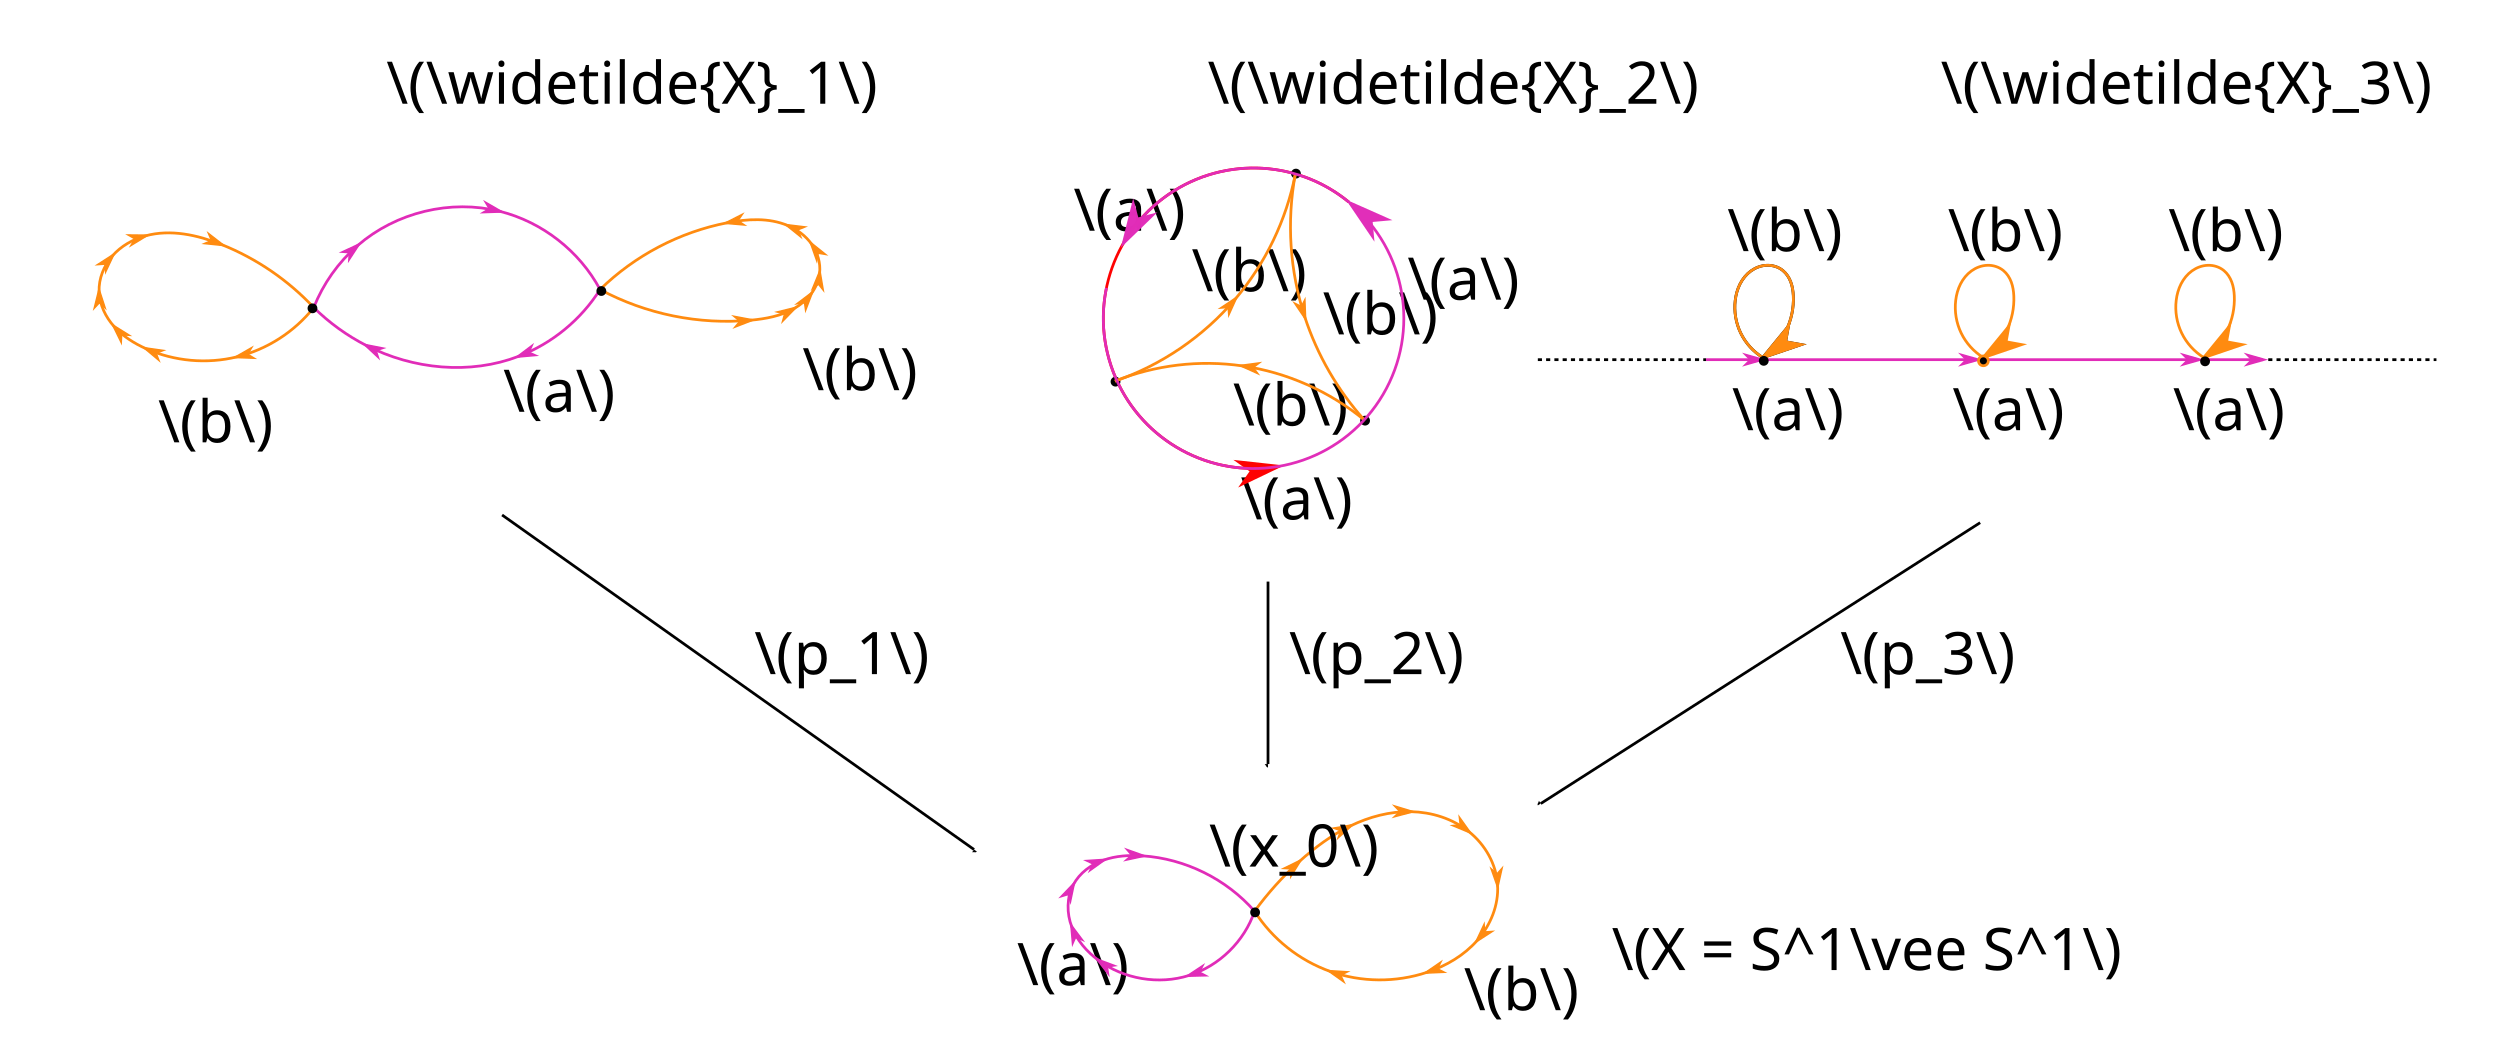
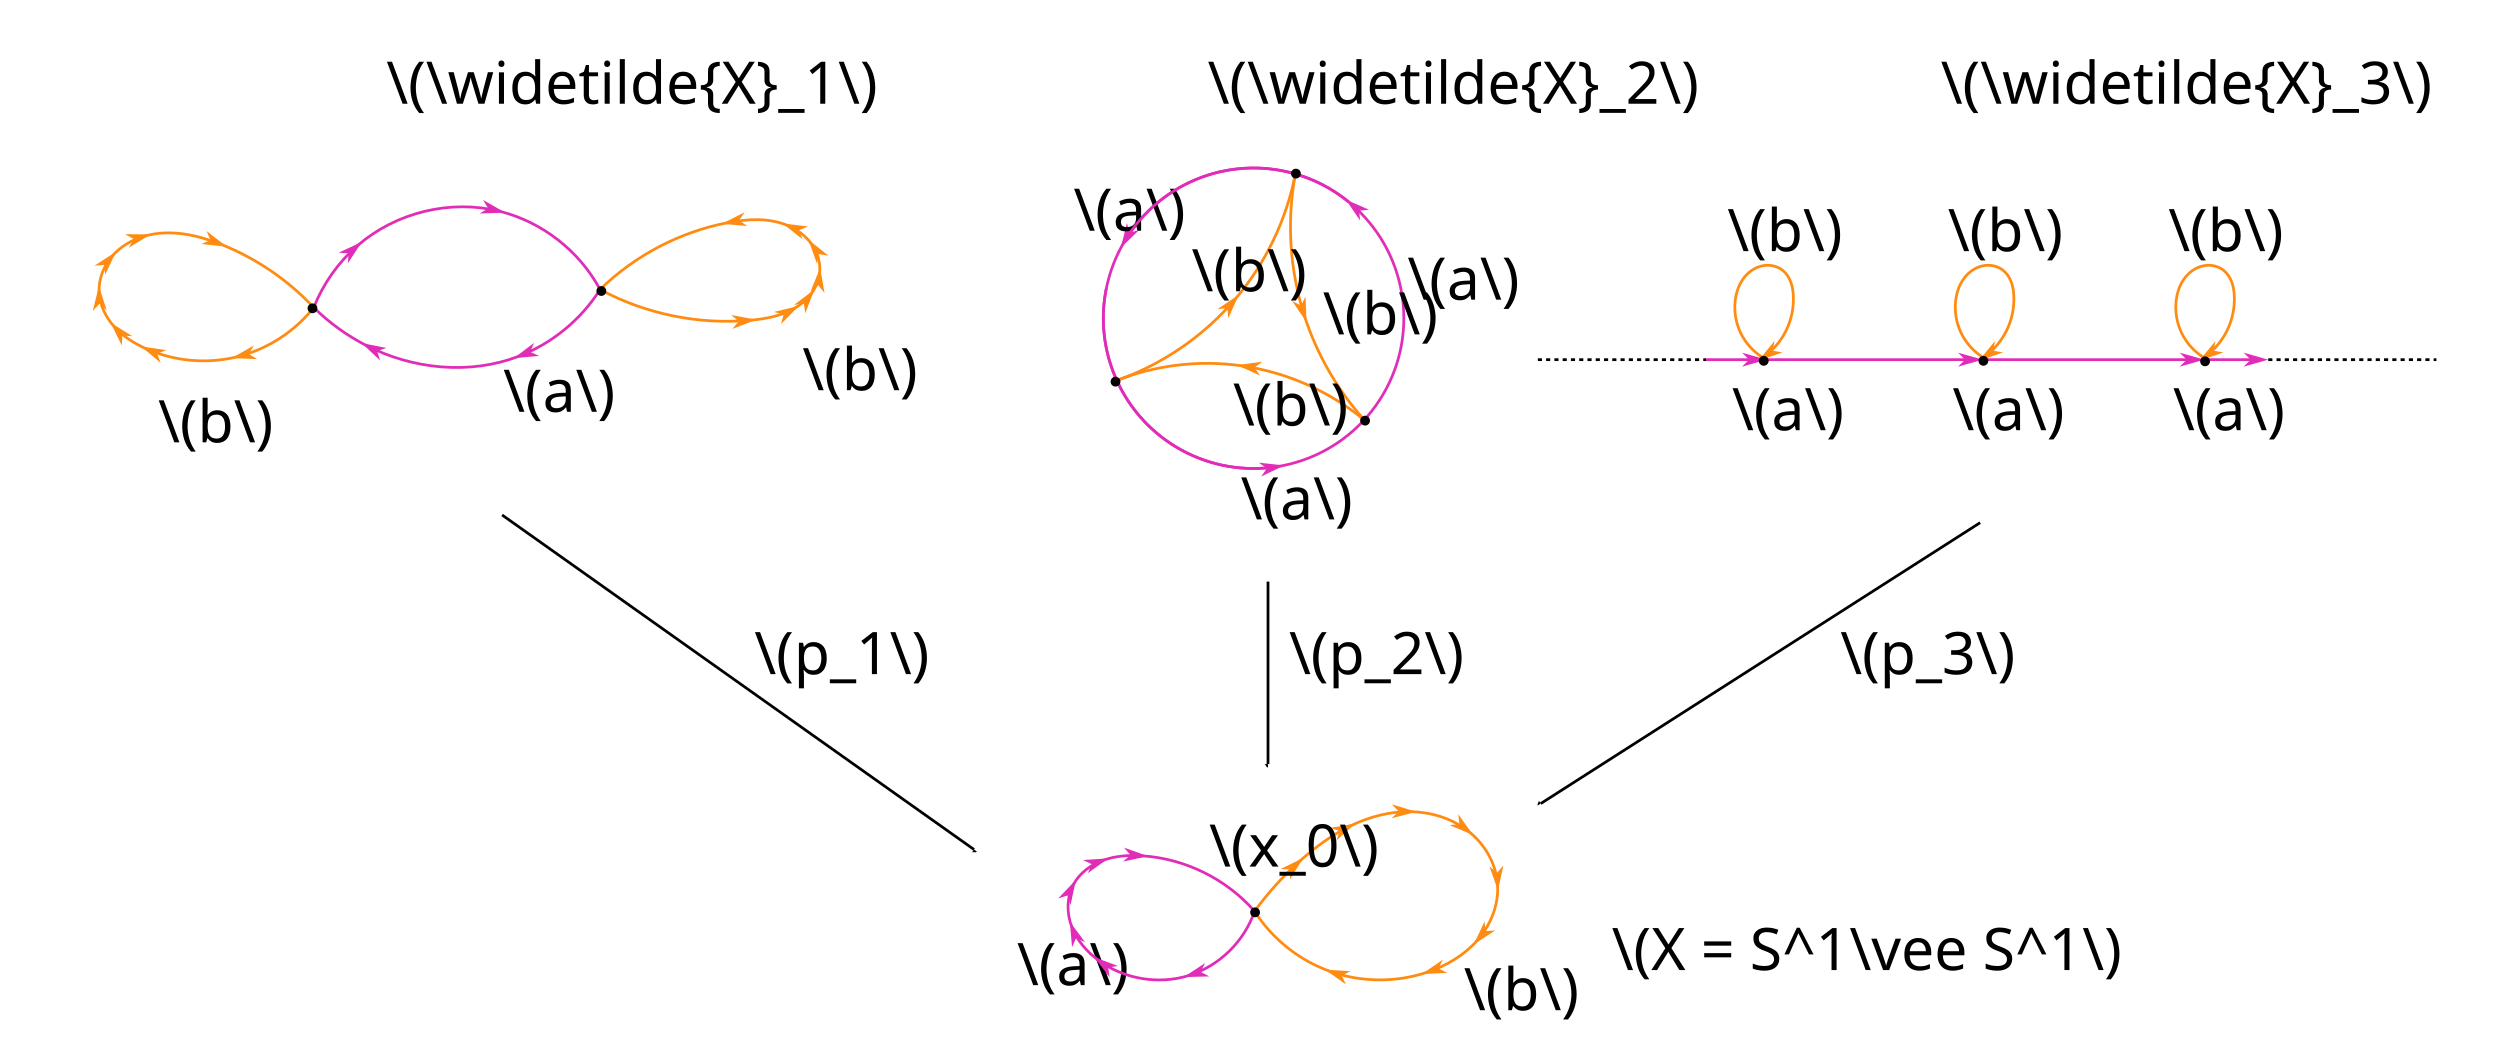
<svg xmlns="http://www.w3.org/2000/svg" width="240mm" height="100mm" viewBox="0 0 240 100" version="1.1" id="svg8">
  <defs id="defs2">
    <marker style="overflow:visible" id="marker1576" refX="0" refY="0" orient="auto">
      <path transform="matrix(-0.4,0,0,-0.4,-4,0)" style="fill:context-stroke;fill-rule:evenodd;stroke:context-stroke;stroke-width:1pt" d="M 0,0 5,-5 -12.5,0 5,5 Z" id="path1324" />
    </marker>
    <marker style="overflow:visible" id="marker2439" refX="0" refY="0" orient="auto">
      <path transform="matrix(-0.4,0,0,-0.4,-4,0)" style="fill:context-stroke;fill-rule:evenodd;stroke:context-stroke;stroke-width:1pt" d="M 0,0 5,-5 -12.5,0 5,5 Z" id="path2185" />
    </marker>
    <marker style="overflow:visible" id="Arrow1Mstart" refX="0" refY="0" orient="auto">
      <path transform="matrix(0.4,0,0,0.4,4,0)" style="fill:context-stroke;fill-rule:evenodd;stroke:context-stroke;stroke-width:1pt" d="M 0,0 5,-5 -12.5,0 5,5 Z" id="path2888" />
    </marker>
    <marker style="overflow:visible" id="Arrow1Mend" refX="0" refY="0" orient="auto">
      <path transform="matrix(-0.4,0,0,-0.4,-4,0)" style="fill:context-stroke;fill-rule:evenodd;stroke:context-stroke;stroke-width:1pt" d="M 0,0 5,-5 -12.5,0 5,5 Z" id="path2891" />
    </marker>
    <marker style="overflow:visible" id="Arrow2Lend" refX="0" refY="0" orient="auto">
      <path transform="matrix(-1.1,0,0,-1.1,-1.1,0)" d="M 8.719,4.034 -2.207,0.016 8.719,-4.002 c -1.745,2.372 -1.735,5.617 -6e-7,8.035 z" style="fill:context-stroke;fill-rule:evenodd;stroke:context-stroke;stroke-width:0.625;stroke-linejoin:round" id="path2903" />
    </marker>
    <marker style="overflow:visible" id="Arrow1Lstart" refX="0" refY="0" orient="auto">
      <path transform="matrix(0.8,0,0,0.8,10,0)" style="fill:context-stroke;fill-rule:evenodd;stroke:context-stroke;stroke-width:1pt" d="M 0,0 5,-5 -12.5,0 5,5 Z" id="path2882" />
    </marker>
    <marker style="overflow:visible" id="marker4571" refX="0" refY="0" orient="auto">
      <path transform="matrix(-0.8,0,0,-0.8,-10,0)" style="fill:context-stroke;fill-rule:evenodd;stroke:context-stroke;stroke-width:1pt" d="M 0,0 5,-5 -12.5,0 5,5 Z" id="path4569" />
    </marker>
    <marker style="overflow:visible" id="marker4561" refX="0" refY="0" orient="auto">
      <path transform="matrix(-0.8,0,0,-0.8,-10,0)" style="fill:context-stroke;fill-rule:evenodd;stroke:context-stroke;stroke-width:1pt" d="M 0,0 5,-5 -12.5,0 5,5 Z" id="path4559" />
    </marker>
    <marker style="overflow:visible" id="Arrow1Lend" refX="0" refY="0" orient="auto">
      <path transform="matrix(-0.8,0,0,-0.8,-10,0)" style="fill:context-stroke;fill-rule:evenodd;stroke:context-stroke;stroke-width:1pt" d="M 0,0 5,-5 -12.5,0 5,5 Z" id="path2885" />
    </marker>
    <marker style="overflow:visible" id="Arrow1Mstart-4" refX="0" refY="0" orient="auto">
      <path transform="matrix(0.4,0,0,0.4,4,0)" style="fill:context-stroke;fill-rule:evenodd;stroke:context-stroke;stroke-width:1pt" d="M 0,0 5,-5 -12.5,0 5,5 Z" id="path2888-4" />
    </marker>
    <marker style="overflow:visible" id="Arrow1Mstart-4-0" refX="0" refY="0" orient="auto">
      <path transform="matrix(0.4,0,0,0.4,4,0)" style="fill:context-stroke;fill-rule:evenodd;stroke:context-stroke;stroke-width:1pt" d="M 0,0 5,-5 -12.5,0 5,5 Z" id="path2888-4-2" />
    </marker>
    <marker style="overflow:visible" id="Arrow1Mstart-4-0-9" refX="0" refY="0" orient="auto">
      <path transform="matrix(0.4,0,0,0.4,4,0)" style="fill:context-stroke;fill-rule:evenodd;stroke:context-stroke;stroke-width:1pt" d="M 0,0 5,-5 -12.5,0 5,5 Z" id="path2888-4-2-0" />
    </marker>
    <marker style="overflow:visible" id="marker2439-5" refX="0" refY="0" orient="auto">
      <path transform="matrix(-0.4,0,0,-0.4,-4,0)" style="fill:context-stroke;fill-rule:evenodd;stroke:context-stroke;stroke-width:1pt" d="M 0,0 5,-5 -12.5,0 5,5 Z" id="path2185-6" />
    </marker>
    <marker id="marker-arrow-2.654" orient="auto-start-reverse" refY="0" refX="0" markerHeight="3" markerWidth="2">
      <g transform="scale(0.8573725)" id="g1053">
        <path d="M -1.554,2.072 C -1.425,1.295 0,0.13 0.389,0 0,-0.13 -1.425,-1.295 -1.554,-2.072" style="fill:none;stroke:#000000;stroke-width:{0.6};stroke-linecap:round;stroke-linejoin:round;stroke-miterlimit:10;stroke-dasharray:none;stroke-opacity:1�        inkscape:connector-curvature=" id="path1051" />

+ 
+ 
0" /&gt;
   </g>
    </marker>
    <marker id="marker-arrow-2.654-2" orient="auto-start-reverse" refY="0" refX="0" markerHeight="3" markerWidth="2">
      <g transform="scale(0.8573725)" id="g1949">
        <path d="M -1.554,2.072 C -1.425,1.295 0,0.13 0.389,0 0,-0.13 -1.425,-1.295 -1.554,-2.072" style="fill:none;stroke:#000000;stroke-width:{0.6};stroke-linecap:round;stroke-linejoin:round;stroke-miterlimit:10;stroke-dasharray:none;stroke-opacity:1�        inkscape:connector-curvature=" id="path1947" />

+ 
+ 
0" /&gt;
   </g>
    </marker>
    <marker id="marker-arrow-2.654-27" orient="auto-start-reverse" refY="0" refX="0" markerHeight="3" markerWidth="2">
      <g transform="scale(0.8573725)" id="g1989">
        <path d="M -1.554,2.072 C -1.425,1.295 0,0.13 0.389,0 0,-0.13 -1.425,-1.295 -1.554,-2.072" style="fill:none;stroke:#000000;stroke-width:{0.6};stroke-linecap:round;stroke-linejoin:round;stroke-miterlimit:10;stroke-dasharray:none;stroke-opacity:1�        inkscape:connector-curvature=" id="path1987" />

+ 
+ 
0" /&gt;
   </g>
    </marker>
    <marker id="marker-arrow-1.0" orient="auto-start-reverse" refY="0" refX="0" markerHeight="3" markerWidth="2">
      <g transform="scale(1.393333)" id="g1088">
        <path d="M -1.554,2.072 C -1.425,1.295 0,0.13 0.389,0 0,-0.13 -1.425,-1.295 -1.554,-2.072" style="fill:none;stroke:#000000;stroke-width:{0.6};stroke-linecap:round;stroke-linejoin:round;stroke-miterlimit:10;stroke-dasharray:none;stroke-opacity:1�        inkscape:connector-curvature=" id="path1086" />
+ 
+ 
0" /&gt;
   </g>
    </marker>
    <marker id="marker-arrow-1.0-7" orient="auto-start-reverse" refY="0" refX="0" markerHeight="3" markerWidth="2">
      <g transform="scale(1.393333)" id="g1128">
        <path d="M -1.554,2.072 C -1.425,1.295 0,0.13 0.389,0 0,-0.13 -1.425,-1.295 -1.554,-2.072" style="fill:none;stroke:#000000;stroke-width:{0.6};stroke-linecap:round;stroke-linejoin:round;stroke-miterlimit:10;stroke-dasharray:none;stroke-opacity:1�        inkscape:connector-curvature=" id="path1126" />
+ 
+ 
0" /&gt;
   </g>
    </marker>
    <marker id="marker-arrow-1.0-9" orient="auto-start-reverse" refY="0" refX="0" markerHeight="3" markerWidth="2">
      <g transform="scale(1.393333)" id="g1168">
        <path d="M -1.554,2.072 C -1.425,1.295 0,0.13 0.389,0 0,-0.13 -1.425,-1.295 -1.554,-2.072" style="fill:none;stroke:#000000;stroke-width:{0.6};stroke-linecap:round;stroke-linejoin:round;stroke-miterlimit:10;stroke-dasharray:none;stroke-opacity:1�        inkscape:connector-curvature=" id="path1166" />
+ 
+ 
0" /&gt;
   </g>
    </marker>
  </defs>
  <g id="layer1" transform="translate(0,-177)">
+     <path style="font-variation-settings:normal;opacity:0.99;vector-effect:none;fill:none;fill-opacity:1;fill-rule:evenodd;stroke:#e12cb8;stroke-width:0.265;stroke-linecap:butt;stroke-linejoin:round;stroke-miterlimit:4;stroke-dasharray:none;stroke-dashoffset:0;stroke-opacity:1;-inkscape-stroke:none;marker-start:url(#Arrow1Mstart);stop-color:#000000;stop-opacity:1" id="path3471" d="m 107.853,200.339 a 14.424,14.424 0 0 1 9.912,-6.979 14.424,14.424 0 0 1 11.734,3.045" />
+     <path style="fill:none;stroke:#ff8b10;stroke-width:0.265px;stroke-linecap:butt;stroke-linejoin:miter;stroke-opacity:1;marker-mid:url(#Arrow1Mend)" d="m 130.987,217.335 c -3.332,-2.762 -7.434,-4.586 -11.717,-5.208 -4.114,-0.598 -8.383,-0.088 -12.24,1.462" id="path3560" />
+     <path style="fill:none;stroke:#ff8b10;stroke-width:0.265;stroke-linecap:butt;stroke-linejoin:miter;stroke-miterlimit:4;stroke-dasharray:none;stroke-opacity:1;marker-mid:url(#Arrow1Mstart)" d="m 130.987,217.335 c -2.566,-2.857 -4.53,-6.253 -5.725,-9.902 -1.441,-4.398 -1.757,-9.158 -0.911,-13.708" id="path3377" />
+     <path style="fill:none;stroke:#ff8b10;stroke-width:0.265px;stroke-linecap:butt;stroke-linejoin:miter;stroke-opacity:1;marker-mid:url(#Arrow1Mend)" d="m 107.029,213.589 c 4.465,-1.529 8.504,-4.283 11.558,-7.882 2.898,-3.417 4.904,-7.585 5.764,-11.982" id="path4804" />
+     <path style="font-variation-settings:normal;opacity:0.99;vector-effect:none;fill:none;fill-opacity:1;fill-rule:evenodd;stroke:#e12cb8;stroke-width:0.265;stroke-linecap:butt;stroke-linejoin:round;stroke-miterlimit:4;stroke-dasharray:none;stroke-dashoffset:0;stroke-opacity:1;-inkscape-stroke:none;marker-start:url(#Arrow1Mstart);stop-color:#000000;stop-opacity:1" id="path3271" d="m 129.59,196.481 a 14.424,14.424 0 0 1 3.186,18.384 14.424,14.424 0 0 1 -17.617,6.147 14.424,14.424 0 0 1 -8.942,-16.376" />
    <text xml:space="preserve" style="font-size:5.644px;line-height:1.25;font-family:sans-serif;letter-spacing:0px;word-spacing:0px;stroke-width:0.265" x="166.264" y="218.299" id="text2090">
      <tspan id="tspan2088" style="stroke-width:0.265" x="166.264" y="218.299">\(a\)</tspan>
    </text>
    <text xml:space="preserve" style="font-size:5.644px;line-height:1.25;font-family:sans-serif;letter-spacing:0px;word-spacing:0px;stroke-width:0.265" x="119.096" y="226.859" id="text2090-3">
      <tspan id="tspan2088-9" style="stroke-width:0.265" x="119.096" y="226.859">\(a\)</tspan>
    </text>
    <text xml:space="preserve" style="font-size:5.644px;line-height:1.25;font-family:sans-serif;letter-spacing:0px;word-spacing:0px;stroke-width:0.265" x="135.108" y="205.765" id="text2090-7">
      <tspan id="tspan2088-3" style="stroke-width:0.265" x="135.108" y="205.765">\(a\)</tspan>
    </text>
    <text xml:space="preserve" style="font-size:5.644px;line-height:1.25;font-family:sans-serif;letter-spacing:0px;word-spacing:0px;stroke-width:0.265" x="103.051" y="199.146" id="text2090-75">
      <tspan id="tspan2088-0" style="stroke-width:0.265" x="103.051" y="199.146">\(a\)</tspan>
    </text>
    <text xml:space="preserve" style="font-size:5.644px;line-height:1.25;font-family:sans-serif;letter-spacing:0px;word-spacing:0px;stroke-width:0.265" x="187.431" y="218.299" id="text2824">
      <tspan id="tspan2822" style="stroke-width:0.265" x="187.431" y="218.299">\(a\)</tspan>
    </text>
    <text xml:space="preserve" style="font-size:5.644px;line-height:1.25;font-family:sans-serif;letter-spacing:0px;word-spacing:0px;stroke-width:0.265" x="208.598" y="218.299" id="text2828">
      <tspan id="tspan2826" style="stroke-width:0.265" x="208.598" y="218.299">\(a\)</tspan>
    </text>
-     <path style="fill:none;stroke:#000000;stroke-width:0.265px;stroke-linecap:butt;stroke-linejoin:miter;stroke-opacity:1;marker-end:url(#Arrow1Lend)" d="m 169.231,211.326 c -0.913,-0.564 -1.661,-1.393 -2.127,-2.359 -0.466,-0.967 -0.65,-2.068 -0.522,-3.133 0.065,-0.546 0.212,-1.085 0.461,-1.574 0.25,-0.49 0.604,-0.93 1.05,-1.252 0.446,-0.322 0.983,-0.523 1.533,-0.539 0.549,-0.017 1.108,0.156 1.533,0.505 0.349,0.286 0.6,0.681 0.757,1.104 0.157,0.423 0.223,0.876 0.244,1.327 0.053,1.148 -0.19,2.309 -0.7,3.339 -0.509,1.03 -1.284,1.928 -2.229,2.583" id="path2878" />
-     <path style="fill:none;stroke:#ff8b10;stroke-width:0.265px;stroke-linecap:butt;stroke-linejoin:miter;stroke-opacity:1;marker-end:url(#Arrow1Lend)" d="m 169.231,211.326 c -0.913,-0.564 -1.661,-1.393 -2.127,-2.359 -0.466,-0.967 -0.65,-2.068 -0.522,-3.133 0.065,-0.546 0.212,-1.085 0.461,-1.574 0.25,-0.49 0.604,-0.93 1.05,-1.252 0.446,-0.322 0.983,-0.523 1.533,-0.539 0.549,-0.017 1.108,0.156 1.533,0.505 0.349,0.286 0.6,0.681 0.757,1.104 0.157,0.423 0.223,0.876 0.244,1.327 0.053,1.148 -0.19,2.309 -0.7,3.339 -0.509,1.03 -1.284,1.928 -2.229,2.583" id="path3475" />
+     <path style="fill:none;stroke:#ff8b10;stroke-width:0.265;stroke-linecap:butt;stroke-linejoin:miter;stroke-miterlimit:4;stroke-dasharray:none;stroke-opacity:1;marker-end:url(#Arrow1Mend)" d="m 169.231,211.326 c -0.913,-0.564 -1.661,-1.393 -2.127,-2.359 -0.466,-0.967 -0.65,-2.068 -0.522,-3.133 0.065,-0.546 0.212,-1.085 0.461,-1.574 0.25,-0.49 0.604,-0.93 1.05,-1.252 0.446,-0.322 0.983,-0.523 1.533,-0.539 0.549,-0.017 1.108,0.156 1.533,0.505 0.349,0.286 0.6,0.681 0.757,1.104 0.157,0.423 0.223,0.876 0.244,1.327 0.053,1.148 -0.19,2.309 -0.7,3.339 -0.509,1.03 -1.284,1.928 -2.229,2.583" id="path3475" />
    <text xml:space="preserve" style="font-size:5.644px;line-height:1.25;font-family:sans-serif;letter-spacing:0px;word-spacing:0px;stroke-width:0.265" x="165.821" y="201.112" id="text3643">
      <tspan id="tspan3641" style="stroke-width:0.265" x="165.821" y="201.112">\(b\)</tspan>
    </text>
    <text xml:space="preserve" style="font-size:5.644px;line-height:1.25;font-family:sans-serif;letter-spacing:0px;word-spacing:0px;stroke-width:0.265" x="114.388" y="204.963" id="text3643-4">
      <tspan id="tspan3641-5" style="stroke-width:0.265" x="114.388" y="204.963">\(b\)</tspan>
    </text>
    <text xml:space="preserve" style="font-size:5.644px;line-height:1.25;font-family:sans-serif;letter-spacing:0px;word-spacing:0px;stroke-width:0.265" x="126.986" y="209.099" id="text3643-8">
      <tspan id="tspan3641-6" style="stroke-width:0.265" x="126.986" y="209.099">\(b\)</tspan>
    </text>
    <text xml:space="preserve" style="font-size:5.644px;line-height:1.25;font-family:sans-serif;letter-spacing:0px;word-spacing:0px;stroke-width:0.265" x="118.362" y="217.851" id="text3643-2">
      <tspan id="tspan3641-51" style="stroke-width:0.265" x="118.362" y="217.851">\(b\)</tspan>
    </text>
-     <path style="fill:none;stroke:#ff8b10;stroke-width:0.265px;stroke-linecap:butt;stroke-linejoin:miter;stroke-opacity:1;marker-end:url(#Arrow1Lend)" d="m 190.397,211.326 c -0.913,-0.564 -1.661,-1.393 -2.127,-2.359 -0.466,-0.967 -0.65,-2.068 -0.522,-3.133 0.065,-0.546 0.212,-1.085 0.461,-1.574 0.25,-0.49 0.604,-0.93 1.05,-1.252 0.446,-0.322 0.983,-0.523 1.533,-0.539 0.549,-0.017 1.108,0.156 1.533,0.505 0.349,0.286 0.6,0.681 0.757,1.104 0.157,0.423 0.223,0.876 0.244,1.327 0.053,1.148 -0.19,2.309 -0.7,3.339 -0.509,1.03 -1.284,1.928 -2.229,2.583" id="path4483" />
+     <path style="fill:none;stroke:#ff8b10;stroke-width:0.265;stroke-linecap:butt;stroke-linejoin:miter;stroke-opacity:1;marker-end:url(#Arrow1Mend);stroke-miterlimit:4;stroke-dasharray:none" d="m 190.397,211.326 c -0.913,-0.564 -1.661,-1.393 -2.127,-2.359 -0.466,-0.967 -0.65,-2.068 -0.522,-3.133 0.065,-0.546 0.212,-1.085 0.461,-1.574 0.25,-0.49 0.604,-0.93 1.05,-1.252 0.446,-0.322 0.983,-0.523 1.533,-0.539 0.549,-0.017 1.108,0.156 1.533,0.505 0.349,0.286 0.6,0.681 0.757,1.104 0.157,0.423 0.223,0.876 0.244,1.327 0.053,1.148 -0.19,2.309 -0.7,3.339 -0.509,1.03 -1.284,1.928 -2.229,2.583" id="path4483" />
    <text xml:space="preserve" style="font-size:5.644px;line-height:1.25;font-family:sans-serif;letter-spacing:0px;word-spacing:0px;stroke-width:0.265" x="186.987" y="201.112" id="text4491">
      <tspan id="tspan4489" style="stroke-width:0.265" x="186.987" y="201.112">\(b\)</tspan>
    </text>
-     <path style="fill:none;stroke:#ff8b10;stroke-width:0.265px;stroke-linecap:butt;stroke-linejoin:miter;stroke-opacity:1;marker-end:url(#Arrow1Lend)" d="m 211.564,211.326 c -0.913,-0.564 -1.661,-1.393 -2.127,-2.359 -0.466,-0.967 -0.65,-2.068 -0.522,-3.133 0.065,-0.546 0.212,-1.085 0.461,-1.574 0.25,-0.49 0.604,-0.93 1.05,-1.252 0.446,-0.322 0.983,-0.523 1.533,-0.539 0.549,-0.017 1.108,0.156 1.533,0.505 0.349,0.286 0.6,0.681 0.757,1.104 0.157,0.423 0.223,0.876 0.244,1.327 0.053,1.148 -0.19,2.309 -0.7,3.339 -0.509,1.03 -1.284,1.928 -2.229,2.583" id="path4493" />
+     <path style="fill:none;stroke:#ff8b10;stroke-width:0.265;stroke-linecap:butt;stroke-linejoin:miter;stroke-opacity:1;marker-end:url(#Arrow1Mend);stroke-miterlimit:4;stroke-dasharray:none" d="m 211.564,211.326 c -0.913,-0.564 -1.661,-1.393 -2.127,-2.359 -0.466,-0.967 -0.65,-2.068 -0.522,-3.133 0.065,-0.546 0.212,-1.085 0.461,-1.574 0.25,-0.49 0.604,-0.93 1.05,-1.252 0.446,-0.322 0.983,-0.523 1.533,-0.539 0.549,-0.017 1.108,0.156 1.533,0.505 0.349,0.286 0.6,0.681 0.757,1.104 0.157,0.423 0.223,0.876 0.244,1.327 0.053,1.148 -0.19,2.309 -0.7,3.339 -0.509,1.03 -1.284,1.928 -2.229,2.583" id="path4493" />
    <text xml:space="preserve" style="font-size:5.644px;line-height:1.25;font-family:sans-serif;letter-spacing:0px;word-spacing:0px;stroke-width:0.265" x="208.154" y="201.112" id="text4501">
      <tspan id="tspan4499" style="stroke-width:0.265" x="208.154" y="201.112">\(b\)</tspan>
    </text>
-     <path style="font-variation-settings:normal;opacity:0.99;vector-effect:none;fill:none;fill-opacity:1;fill-rule:evenodd;stroke:#fe0000;stroke-width:0.265;stroke-linecap:butt;stroke-linejoin:round;stroke-miterlimit:4;stroke-dasharray:none;stroke-dashoffset:0;stroke-opacity:1;-inkscape-stroke:none;marker-start:url(#Arrow1Lstart);stop-color:#000000;stop-opacity:1" id="path4557" d="m 122.77,221.77 a 14.424,14.424 0 0 1 -15.671,-8.508 14.424,14.424 0 0 1 4.573,-17.235 14.424,14.424 0 0 1 17.828,0.379" />
+     <path style="font-variation-settings:normal;opacity:0.99;vector-effect:none;fill:none;fill-opacity:1;fill-rule:evenodd;stroke:#e12cb8;stroke-width:0.265;stroke-linecap:butt;stroke-linejoin:round;stroke-miterlimit:4;stroke-dasharray:none;stroke-dashoffset:0;stroke-opacity:1;-inkscape-stroke:none;marker-start:url(#Arrow1Mstart);stop-color:#000000;stop-opacity:1" id="path4557" d="m 122.77,221.77 a 14.424,14.424 0 0 1 -15.671,-8.508 14.424,14.424 0 0 1 4.573,-17.235 14.424,14.424 0 0 1 17.828,0.379" />
    <path style="font-variation-settings:normal;opacity:0.99;vector-effect:none;fill:#000000;fill-opacity:1;fill-rule:evenodd;stroke:none;stroke-width:0.265;stroke-linecap:butt;stroke-linejoin:round;stroke-miterlimit:4;stroke-dasharray:none;stroke-dashoffset:0;stroke-opacity:1;-inkscape-stroke:none;stop-color:#000000;stop-opacity:1" id="path4609" d="m 124.88,193.62 a 0.471,0.471 0 0 1 -0.422,0.515 0.471,0.471 0 0 1 -0.516,-0.421 0.471,0.471 0 0 1 0.42,-0.516 0.471,0.471 0 0 1 0.517,0.419" />
    <path style="font-variation-settings:normal;opacity:0.99;vector-effect:none;fill:#000000;fill-opacity:1;fill-rule:evenodd;stroke:none;stroke-width:0.265;stroke-linecap:butt;stroke-linejoin:round;stroke-miterlimit:4;stroke-dasharray:none;stroke-dashoffset:0;stroke-opacity:1;-inkscape-stroke:none;stop-color:#000000;stop-opacity:1" id="path4609-1" d="m 107.559,213.593 a 0.471,0.471 0 0 1 -0.422,0.515 0.471,0.471 0 0 1 -0.516,-0.421 0.471,0.471 0 0 1 0.42,-0.516 0.471,0.471 0 0 1 0.517,0.419" />
    <path style="font-variation-settings:normal;opacity:0.99;vector-effect:none;fill:#000000;fill-opacity:1;fill-rule:evenodd;stroke:none;stroke-width:0.265;stroke-linecap:butt;stroke-linejoin:round;stroke-miterlimit:4;stroke-dasharray:none;stroke-dashoffset:0;stroke-opacity:1;-inkscape-stroke:none;stop-color:#000000;stop-opacity:1" id="path4609-0" d="m 131.516,217.335 a 0.471,0.471 0 0 1 -0.422,0.515 0.471,0.471 0 0 1 -0.516,-0.421 0.471,0.471 0 0 1 0.42,-0.516 0.471,0.471 0 0 1 0.517,0.419" />
    <text xml:space="preserve" style="font-size:5.644px;line-height:1.25;font-family:sans-serif;letter-spacing:0px;word-spacing:0px;stroke-width:0.265" x="15.17" y="219.461" id="text5896">
      <tspan id="tspan5894" style="stroke-width:0.265" x="15.17" y="219.461">\(b\)</tspan>
    </text>
    <text xml:space="preserve" style="font-size:5.644px;line-height:1.25;font-family:sans-serif;letter-spacing:0px;word-spacing:0px;stroke-width:0.265" x="140.524" y="273.978" id="text5896-8">
      <tspan id="tspan5894-4" style="stroke-width:0.265" x="140.524" y="273.978">\(b\)</tspan>
    </text>
    <text xml:space="preserve" style="font-size:5.644px;line-height:1.25;font-family:sans-serif;letter-spacing:0px;word-spacing:0px;stroke-width:0.265" x="77.029" y="214.464" id="text6334">
      <tspan id="tspan6332" style="stroke-width:0.265" x="77.029" y="214.464">\(b\)</tspan>
    </text>
    <text xml:space="preserve" style="font-size:5.644px;line-height:1.25;font-family:sans-serif;letter-spacing:0px;word-spacing:0px;stroke-width:0.265" x="48.299" y="216.528" id="text7502">
      <tspan id="tspan7500" style="stroke-width:0.265" x="48.299" y="216.528">\(a\)</tspan>
    </text>
    <text xml:space="preserve" style="font-size:5.644px;line-height:1.25;font-family:sans-serif;letter-spacing:0px;word-spacing:0px;stroke-width:0.265" x="97.626" y="271.57" id="text7502-0">
      <tspan id="tspan7500-0" style="stroke-width:0.265" x="97.626" y="271.57">\(a\)</tspan>
    </text>
    <path style="fill:none;stroke:black;stroke-width:0.265;stroke-linecap:butt;stroke-linejoin:miter;stroke-miterlimit:4;stroke-dasharray:0.397,0.397;stroke-dashoffset:0;stroke-opacity:1;fill-opacity:1;marker-start:none;marker-end:none" d="m 217.751,211.528 h 16.147" id="path1046" />
    <path style="fill:none;stroke:black;stroke-width:0.265;stroke-linecap:butt;stroke-linejoin:miter;stroke-miterlimit:4;stroke-dasharray:0.397,0.397;stroke-dashoffset:0;stroke-opacity:1;fill-opacity:1;marker-start:none;marker-end:none" d="m 147.632,211.528 h 16.147" id="path1046-0" />
-     <path style="fill:none;stroke:#ff8b10;stroke-width:0.265;stroke-linecap:butt;stroke-linejoin:miter;stroke-miterlimit:4;stroke-dasharray:none;stroke-opacity:1;marker-mid:url(#Arrow1Mstart)" d="m 130.987,217.335 c -2.566,-2.857 -4.53,-6.253 -5.725,-9.902 -1.441,-4.398 -1.757,-9.158 -0.911,-13.708" id="path3377" />
-     <path style="fill:none;stroke:#ff8b10;stroke-width:0.265px;stroke-linecap:butt;stroke-linejoin:miter;stroke-opacity:1;marker-mid:url(#Arrow1Mend)" d="m 130.987,217.335 c -3.332,-2.762 -7.434,-4.586 -11.717,-5.208 -4.114,-0.598 -8.383,-0.088 -12.24,1.462" id="path3560" />
-     <path style="fill:none;stroke:#ff8b10;stroke-width:0.265px;stroke-linecap:butt;stroke-linejoin:miter;stroke-opacity:1;marker-mid:url(#Arrow1Mend)" d="m 107.029,213.589 c 4.465,-1.529 8.504,-4.283 11.558,-7.882 2.898,-3.417 4.904,-7.585 5.764,-11.982" id="path4804" />
    <path style="fill:none;stroke:#ff8b10;stroke-width:0.265px;stroke-linecap:butt;stroke-linejoin:miter;stroke-opacity:1;marker-mid:url(#Arrow1Mstart)" d="m 57.606,204.794 c 3.332,-3.26 7.633,-5.518 12.209,-6.408 1.931,-0.376 3.995,-0.5 5.807,0.265 0.906,0.382 1.728,0.988 2.297,1.79 0.569,0.802 0.872,1.805 0.764,2.783 -0.08,0.72 -0.378,1.408 -0.813,1.987 -0.436,0.579 -1.005,1.05 -1.634,1.409 -1.258,0.719 -2.721,0.986 -4.163,1.119 -4.971,0.459 -10.07,-0.579 -14.466,-2.943" id="path7080" />
    <path style="fill:none;stroke:#ff8b10;stroke-width:0.265px;stroke-linecap:butt;stroke-linejoin:miter;stroke-opacity:1;marker-mid:url(#Arrow1Mstart)" d="m 30.119,206.523 c -2.457,-2.626 -5.497,-4.705 -8.836,-6.041 -2.323,-0.93 -4.913,-1.502 -7.326,-0.839 -1.206,0.332 -2.339,0.978 -3.164,1.919 -0.825,0.941 -1.324,2.184 -1.28,3.434 0.044,1.248 0.62,2.441 1.456,3.368 0.836,0.927 1.918,1.605 3.059,2.114 2.716,1.211 5.836,1.49 8.724,0.78 2.887,-0.71 5.523,-2.404 7.368,-4.735" id="path7084" />
    <path style="fill:none;stroke:#ff8b10;stroke-width:0.265;stroke-linecap:butt;stroke-linejoin:miter;stroke-miterlimit:4;stroke-dasharray:none;stroke-opacity:1;marker-mid:url(#Arrow1Mend)" d="m 120.439,264.478 c 1.266,-1.735 2.71,-3.339 4.303,-4.778 1.484,-1.34 3.106,-2.545 4.906,-3.416 1.8,-0.871 3.786,-1.401 5.785,-1.364 1.999,0.037 4.01,0.664 5.574,1.91 1.564,1.246 2.644,3.131 2.761,5.127 0.113,1.929 -0.669,3.853 -1.94,5.307 -1.271,1.455 -2.999,2.464 -4.832,3.077 -2.991,1 -6.315,0.971 -9.288,-0.081 -2.973,-1.053 -5.575,-3.122 -7.269,-5.782" id="path7425" />
    <path style="fill:none;stroke:#e12cb8;stroke-width:0.265px;stroke-linecap:butt;stroke-linejoin:miter;stroke-opacity:1;marker-mid:url(#Arrow1Mstart-4)" d="m 120.439,264.478 c -2.702,-3.089 -6.66,-5.045 -10.755,-5.317 -1.268,-0.084 -2.567,-0.009 -3.764,0.418 -1.197,0.428 -2.29,1.237 -2.883,2.361 -0.648,1.228 -0.643,2.742 -0.147,4.039 0.496,1.297 1.447,2.387 2.564,3.212 2.452,1.811 5.783,2.367 8.691,1.453 2.908,-0.915 5.32,-3.278 6.294,-6.166" id="path5176" />
    <path style="fill:none;stroke:#e12cb8;stroke-width:0.265px;stroke-linecap:butt;stroke-linejoin:miter;stroke-opacity:1;marker-mid:url(#Arrow1Mstart-4-0)" d="m 57.606,204.794 c -1.975,-3.692 -5.557,-6.487 -9.619,-7.506 -4.716,-1.183 -9.972,0.092 -13.646,3.276 -1.857,1.609 -3.319,3.672 -4.221,5.958" id="path5176-4" />
    <path style="fill:none;stroke:#e12cb8;stroke-width:0.265;stroke-linecap:butt;stroke-linejoin:miter;stroke-miterlimit:4;stroke-dasharray:none;stroke-opacity:1;marker-mid:url(#marker2439)" d="m 57.606,204.794 c -1.826,2.894 -4.604,5.176 -7.797,6.405 -4.703,1.81 -10.154,1.266 -14.64,-1.029 -1.855,-0.949 -3.565,-2.184 -5.049,-3.647" id="path5176-4-2" />
    <path style="font-variation-settings:normal;opacity:0.99;vector-effect:none;fill:#000000;fill-opacity:1;fill-rule:evenodd;stroke:none;stroke-width:0.265;stroke-linecap:butt;stroke-linejoin:round;stroke-miterlimit:4;stroke-dasharray:none;stroke-dashoffset:0;stroke-opacity:1;-inkscape-stroke:none;stop-color:#000000;stop-opacity:1" id="path4609-0-0" d="m 120.959,264.54 a 0.471,0.471 0 0 1 -0.422,0.515 0.471,0.471 0 0 1 -0.516,-0.421 0.471,0.471 0 0 1 0.42,-0.516 0.471,0.471 0 0 1 0.517,0.419" />
    <text xml:space="preserve" style="font-size:5.644px;line-height:1.25;font-family:sans-serif;letter-spacing:0px;word-spacing:0px;stroke-width:0.265" x="116.065" y="260.195" id="text1103">
      <tspan id="tspan1101" style="stroke-width:0.265" x="116.065" y="260.195">\(x_0\)</tspan>
    </text>
    <path style="font-variation-settings:normal;opacity:0.99;vector-effect:none;fill:#000000;fill-opacity:1;fill-rule:evenodd;stroke:none;stroke-width:0.265;stroke-linecap:butt;stroke-linejoin:round;stroke-miterlimit:4;stroke-dasharray:none;stroke-dashoffset:0;stroke-opacity:1;-inkscape-stroke:none;stop-color:#000000;stop-opacity:1" id="path4609-0-4" d="m 30.467,206.553 a 0.471,0.471 0 0 1 -0.422,0.515 0.471,0.471 0 0 1 -0.516,-0.421 0.471,0.471 0 0 1 0.42,-0.516 0.471,0.471 0 0 1 0.517,0.419" />
    <path style="font-variation-settings:normal;opacity:0.99;vector-effect:none;fill:#000000;fill-opacity:1;fill-rule:evenodd;stroke:none;stroke-width:0.265;stroke-linecap:butt;stroke-linejoin:round;stroke-miterlimit:4;stroke-dasharray:none;stroke-dashoffset:0;stroke-opacity:1;-inkscape-stroke:none;stop-color:#000000;stop-opacity:1" id="path4609-0-3" d="m 58.198,204.89 a 0.471,0.471 0 0 1 -0.422,0.515 0.471,0.471 0 0 1 -0.516,-0.421 0.471,0.471 0 0 1 0.42,-0.516 0.471,0.471 0 0 1 0.517,0.419" />
    <path style="fill:none;stroke:#e12cb8;stroke-width:0.265;stroke-linecap:butt;stroke-linejoin:miter;stroke-miterlimit:4;stroke-dasharray:none;stroke-opacity:1;marker-end:url(#marker2439)" d="m 163.779,211.528 h 5.289" id="path1875" />
    <path style="fill:none;stroke:#e12cb8;stroke-width:0.265;stroke-linecap:butt;stroke-linejoin:miter;stroke-miterlimit:4;stroke-dasharray:none;stroke-opacity:1;marker-end:url(#marker2439)" d="m 169.6,211.528 h 20.205" id="path1961" />
    <path style="fill:none;stroke:#e12cb8;stroke-width:0.265;stroke-linecap:butt;stroke-linejoin:miter;stroke-miterlimit:4;stroke-dasharray:none;stroke-opacity:1;marker-end:url(#marker2439)" d="m 190.422,211.528 h 20.662" id="path2379" />
    <path style="fill:none;stroke:#e12cb8;stroke-width:0.265;stroke-linecap:butt;stroke-linejoin:miter;stroke-miterlimit:4;stroke-dasharray:none;stroke-opacity:1;marker-end:url(#marker2439)" d="m 211.933,211.528 h 5.289" id="path2524" />
    <path style="font-variation-settings:normal;opacity:0.99;vector-effect:none;fill:#000000;fill-opacity:1;fill-rule:evenodd;stroke:none;stroke-width:0.265;stroke-linecap:butt;stroke-linejoin:round;stroke-miterlimit:4;stroke-dasharray:none;stroke-dashoffset:0;stroke-opacity:1;-inkscape-stroke:none;stop-color:#000000;stop-opacity:1" id="path4609-0-8" d="m 212.156,211.642 a 0.471,0.471 0 0 1 -0.422,0.515 0.471,0.471 0 0 1 -0.516,-0.421 0.471,0.471 0 0 1 0.42,-0.516 0.471,0.471 0 0 1 0.517,0.419" />
-     <path style="font-variation-settings:normal;opacity:0.99;vector-effect:none;fill:#000000;fill-opacity:1;fill-rule:evenodd;stroke:#ff8b10;stroke-width:0.265;stroke-linecap:butt;stroke-linejoin:round;stroke-miterlimit:4;stroke-dasharray:none;stroke-dashoffset:0;stroke-opacity:1;-inkscape-stroke:none;stop-color:#000000;stop-opacity:1" id="path4609-0-1" d="m 190.875,211.594 a 0.471,0.471 0 0 1 -0.422,0.515 0.471,0.471 0 0 1 -0.516,-0.421 0.471,0.471 0 0 1 0.42,-0.516 0.471,0.471 0 0 1 0.517,0.419" />
+     <path style="font-variation-settings:normal;opacity:0.99;vector-effect:none;fill:black;fill-opacity:1;fill-rule:evenodd;stroke:none;stroke-width:0.265;stroke-linecap:butt;stroke-linejoin:round;stroke-miterlimit:4;stroke-dasharray:none;stroke-dashoffset:0;stroke-opacity:1;-inkscape-stroke:none;stop-color:#000000;stop-opacity:1;marker-start:none;marker-end:none" id="path4609-0-1" d="m 190.875,-211.686 a 0.471,0.471 0 0 1 -0.422,0.515 0.471,0.471 0 0 1 -0.516,-0.421 0.471,0.471 0 0 1 0.42,-0.516 0.471,0.471 0 0 1 0.517,0.419" transform="scale(1,-1)" />
    <path style="font-variation-settings:normal;opacity:0.99;vector-effect:none;fill:#000000;fill-opacity:1;fill-rule:evenodd;stroke:none;stroke-width:0.265;stroke-linecap:butt;stroke-linejoin:round;stroke-miterlimit:4;stroke-dasharray:none;stroke-dashoffset:0;stroke-opacity:1;-inkscape-stroke:none;stop-color:#000000;stop-opacity:1" id="path4609-0-5" d="m 169.789,211.594 a 0.471,0.471 0 0 1 -0.422,0.515 0.471,0.471 0 0 1 -0.516,-0.421 0.471,0.471 0 0 1 0.42,-0.516 0.471,0.471 0 0 1 0.517,0.419" />
-     <path style="font-variation-settings:normal;opacity:0.99;vector-effect:none;fill:none;fill-opacity:1;fill-rule:evenodd;stroke:#e12cb8;stroke-width:0.265;stroke-linecap:butt;stroke-linejoin:round;stroke-miterlimit:4;stroke-dasharray:none;stroke-dashoffset:0;stroke-opacity:1;-inkscape-stroke:none;marker-start:url(#Arrow1Lstart);stop-color:#000000;stop-opacity:1" id="path3271" d="m 129.59,196.481 a 14.424,14.424 0 0 1 3.186,18.384 14.424,14.424 0 0 1 -17.617,6.147 14.424,14.424 0 0 1 -8.942,-16.376" />
-     <path style="font-variation-settings:normal;opacity:0.99;vector-effect:none;fill:none;fill-opacity:1;fill-rule:evenodd;stroke:#e12cb8;stroke-width:0.265;stroke-linecap:butt;stroke-linejoin:round;stroke-miterlimit:4;stroke-dasharray:none;stroke-dashoffset:0;stroke-opacity:1;-inkscape-stroke:none;marker-start:url(#Arrow1Lstart);stop-color:#000000;stop-opacity:1" id="path3471" d="m 107.853,200.339 a 14.424,14.424 0 0 1 9.912,-6.979 14.424,14.424 0 0 1 11.734,3.045" />
    <path style="fill:none;stroke:black;stroke-width:0.265;stroke-linecap:butt;stroke-linejoin:miter;stroke-opacity:1;marker-end:url(#marker-arrow-1.0);stroke-dasharray:none;fill-opacity:1;marker-start:none" d="m 48.2,226.438 45.308,32.118" id="path4229" />
    <path style="fill:none;stroke:black;stroke-width:0.265;stroke-linecap:butt;stroke-linejoin:miter;stroke-opacity:1;marker-end:url(#marker-arrow-1.0);stroke-dasharray:none;fill-opacity:1;marker-start:none" d="m 121.729,232.832 v 17.517" id="path4359" />
    <path style="fill:none;stroke:black;stroke-width:0.265;stroke-linecap:butt;stroke-linejoin:miter;stroke-opacity:1;marker-end:url(#marker-arrow-1.0);stroke-dasharray:none;fill-opacity:1;marker-start:none" d="m 190.094,227.176 -42.183,26.966" id="path4363" />
    <text xml:space="preserve" style="font-size:5.644px;line-height:1.25;font-family:sans-serif;letter-spacing:0px;word-spacing:0px;stroke-width:0.265" x="72.418" y="241.722" id="text5594">
      <tspan id="tspan5592" style="stroke-width:0.265" x="72.418" y="241.722">\(p_1\)</tspan>
    </text>
    <text xml:space="preserve" style="font-size:5.644px;line-height:1.25;font-family:sans-serif;letter-spacing:0px;word-spacing:0px;stroke-width:0.265" x="123.747" y="241.722" id="text6616">
      <tspan id="tspan6614" style="stroke-width:0.265" x="123.747" y="241.722">\(p_2\)</tspan>
    </text>
    <text xml:space="preserve" style="font-size:5.644px;line-height:1.25;font-family:sans-serif;letter-spacing:0px;word-spacing:0px;stroke-width:0.265" x="176.664" y="241.722" id="text6722">
      <tspan id="tspan6720" style="stroke-width:0.265" x="176.664" y="241.722">\(p_3\)</tspan>
    </text>
    <text xml:space="preserve" style="font-size:5.644px;line-height:1.25;font-family:sans-serif;letter-spacing:0px;word-spacing:0px;stroke-width:0.265" x="154.723" y="270.122" id="text9962">
      <tspan id="tspan9960" style="stroke-width:0.265" x="154.723" y="270.122">\(X = S^1\vee S^1\)</tspan>
    </text>
    <text xml:space="preserve" style="font-size:5.644px;line-height:1.25;font-family:sans-serif;letter-spacing:0px;word-spacing:0px;stroke-width:0.265" x="37.084" y="186.958" id="text11562">
      <tspan id="tspan11560" style="stroke-width:0.265" x="37.084" y="186.958">\(\widetilde{X}_1\)</tspan>
    </text>
    <text xml:space="preserve" style="font-size:5.644px;line-height:1.25;font-family:sans-serif;letter-spacing:0px;word-spacing:0px;stroke-width:0.265" x="115.93" y="186.958" id="text11759">
      <tspan id="tspan11757" style="stroke-width:0.265" x="115.93" y="186.958">\(\widetilde{X}_2\)</tspan>
    </text>
    <text xml:space="preserve" style="font-size:5.644px;line-height:1.25;font-family:sans-serif;letter-spacing:0px;word-spacing:0px;stroke-width:0.265" x="186.309" y="186.958" id="text11865">
      <tspan id="tspan11863" style="stroke-width:0.265" x="186.309" y="186.958">\(\widetilde{X}_3\)</tspan>
    </text>
  </g>
</svg>
